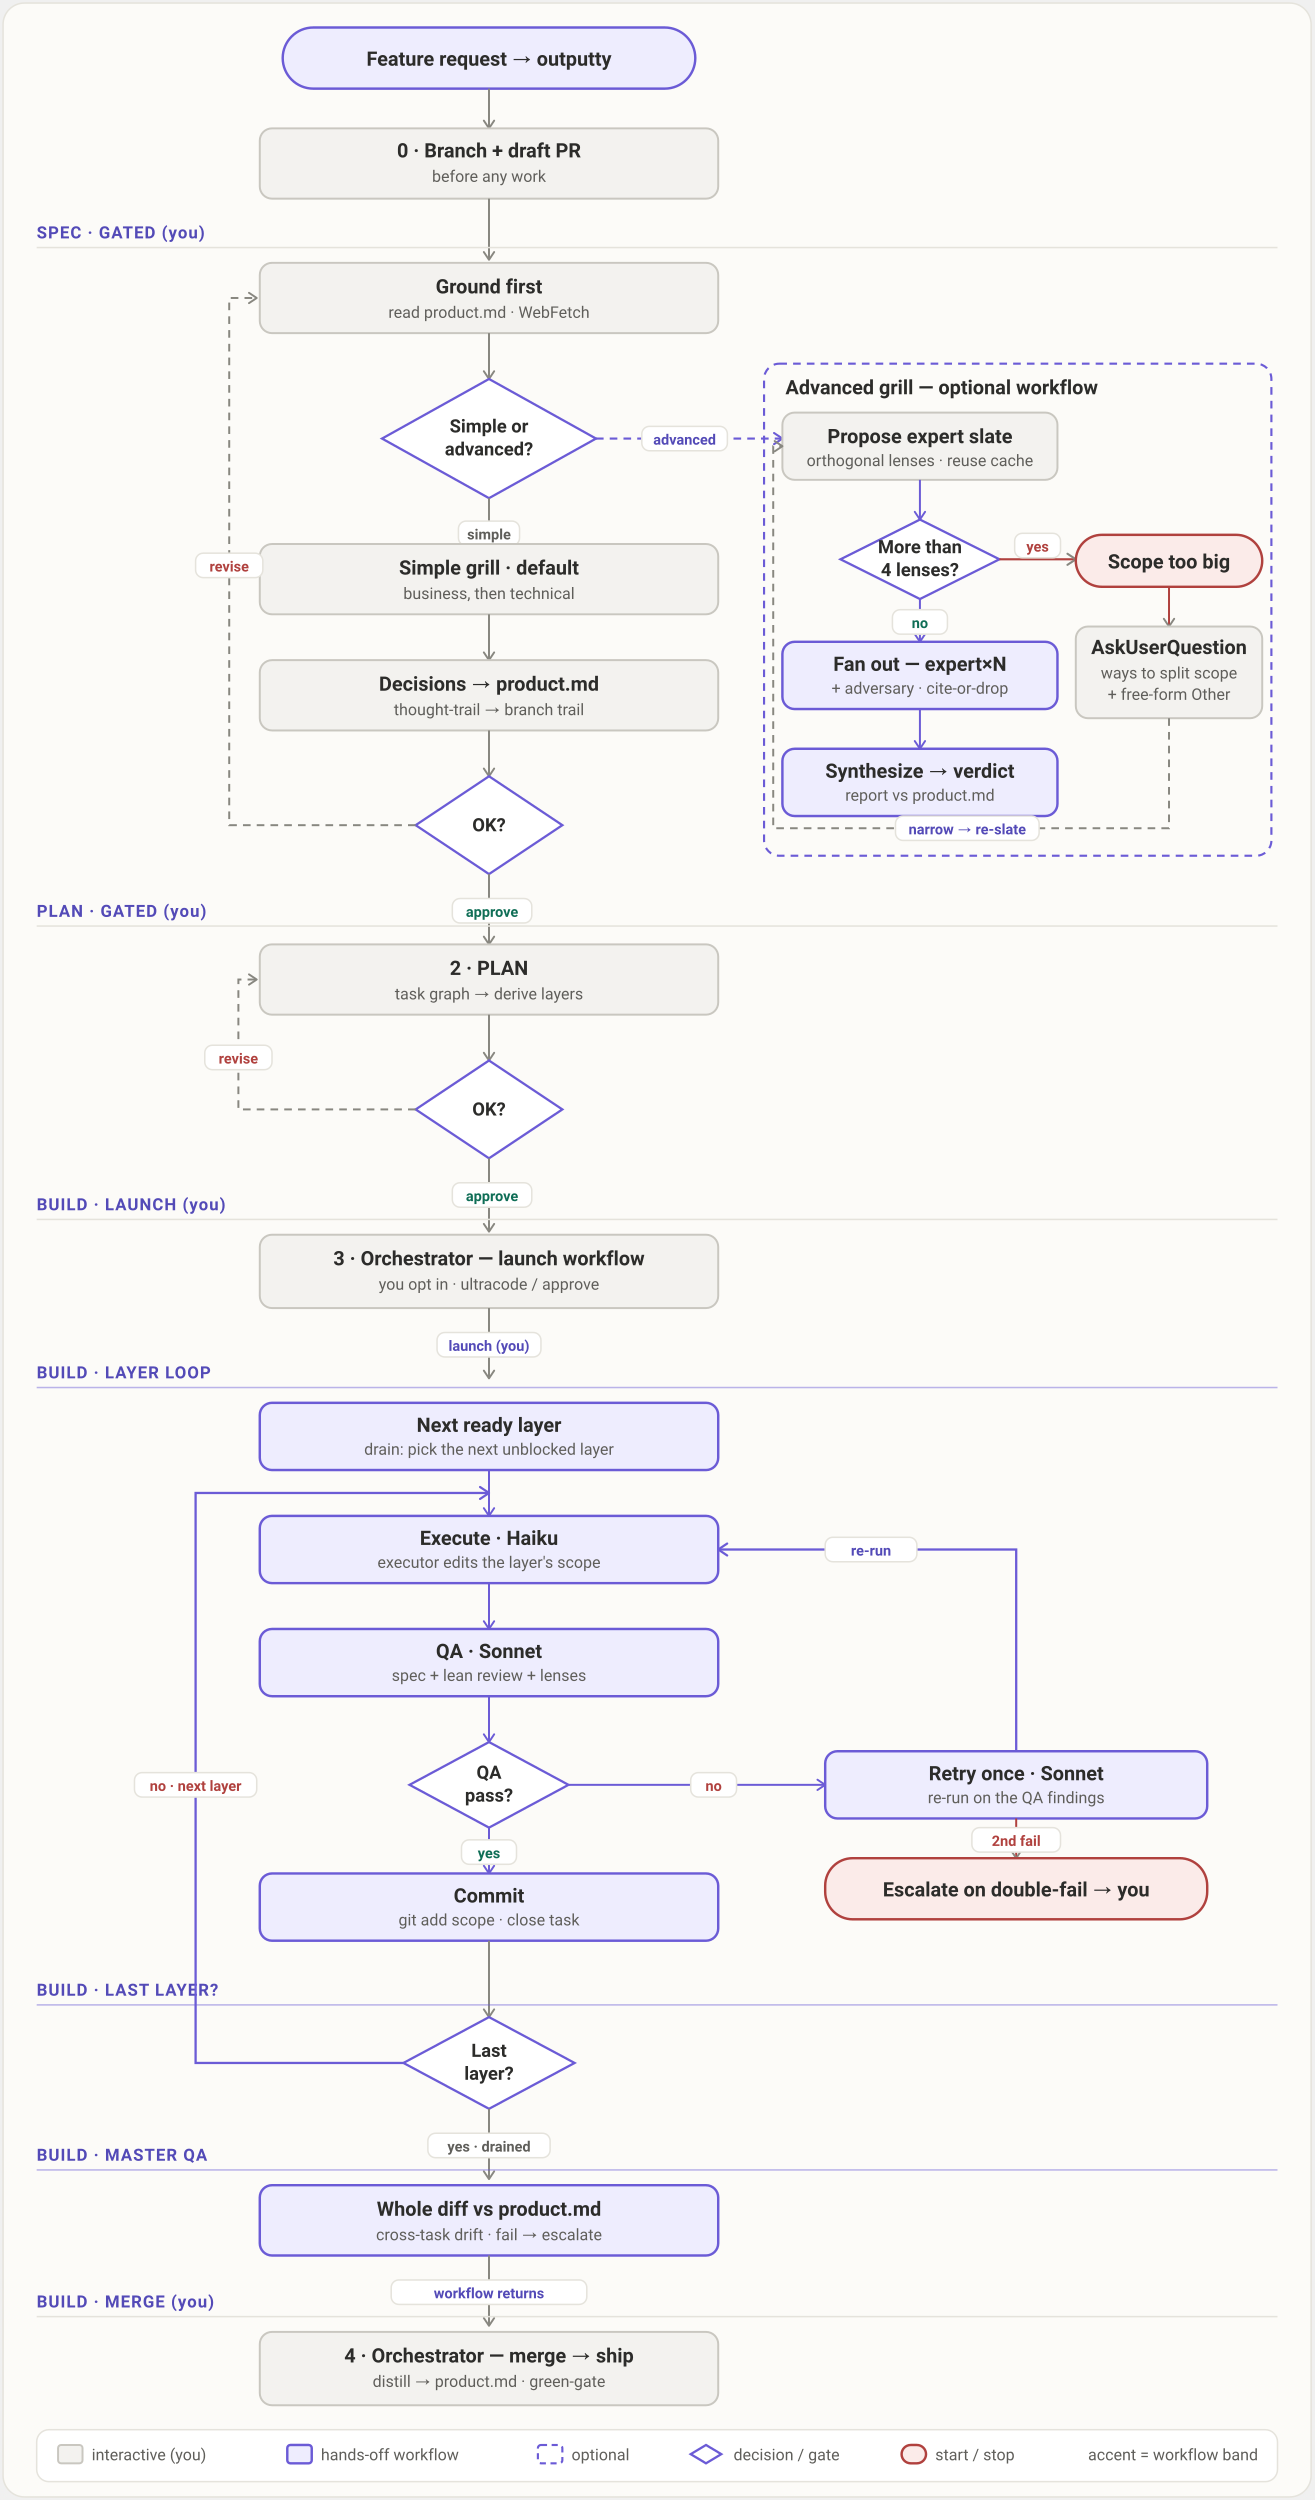
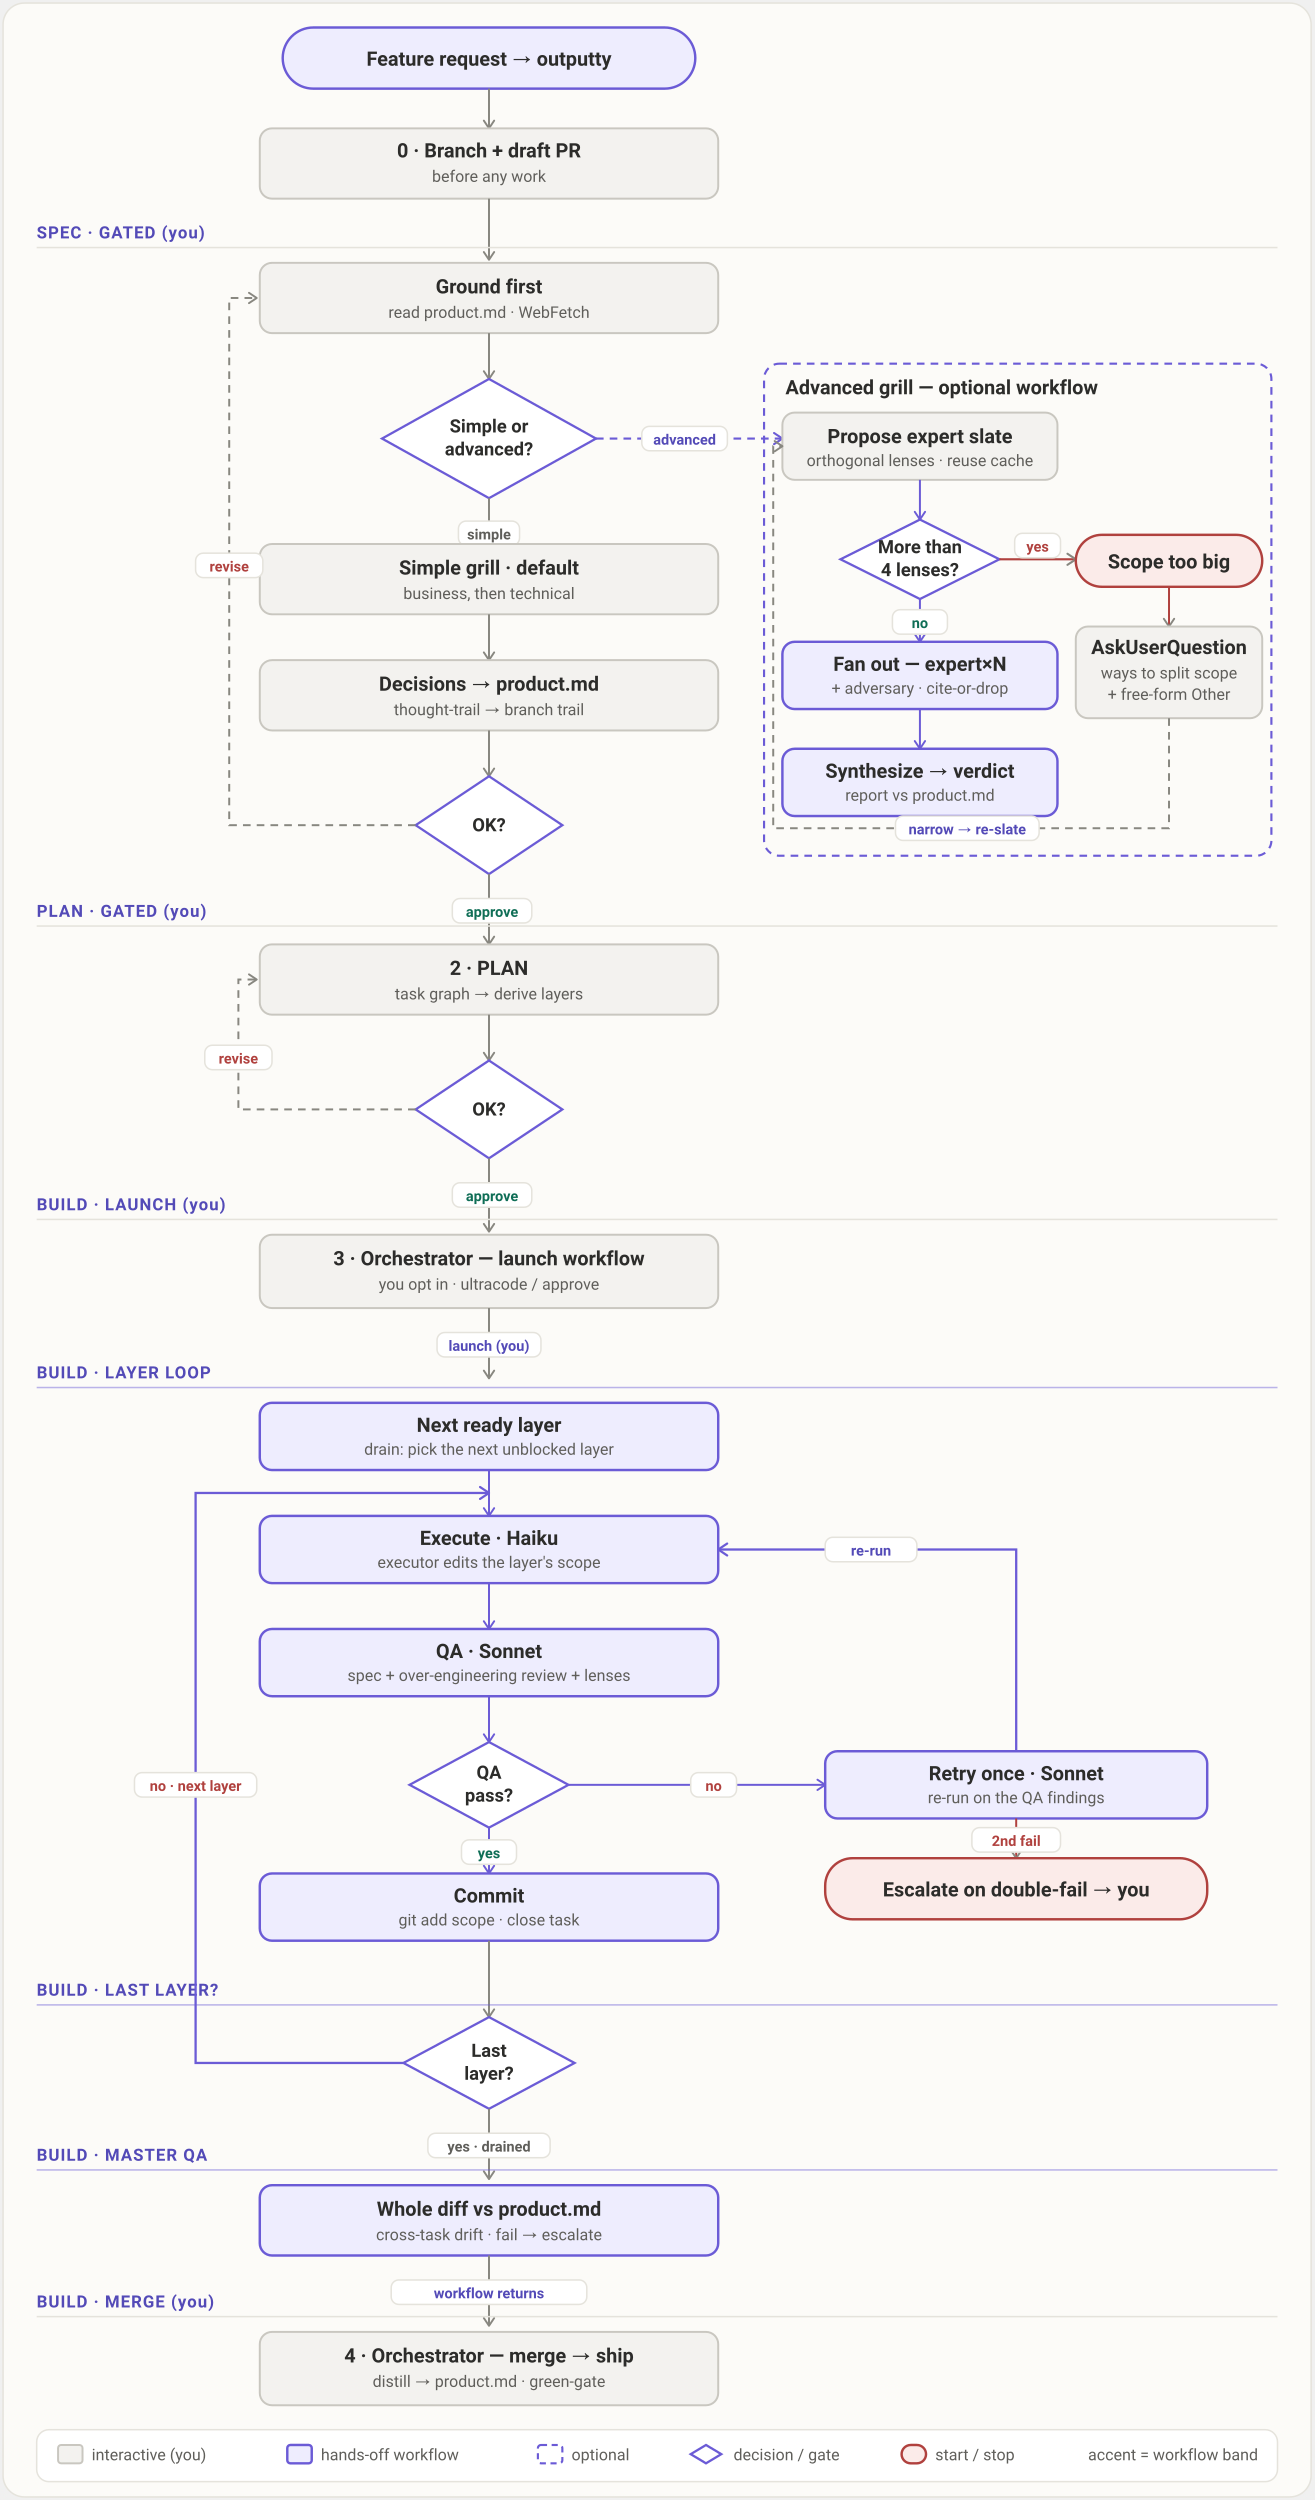
<svg xmlns="http://www.w3.org/2000/svg" width="100%" viewBox="0 0 860 1636" role="img" aria-labelledby="t d">
  <style>
  text{font-family:"Anthropic Sans",system-ui,-apple-system,"Segoe UI",Roboto,Helvetica,Arial,sans-serif}
  .th{font-size:13px;font-weight:600;fill:#2C2C2A}
  .t{font-size:12px;font-weight:600;fill:#2C2C2A}
  .ts{font-size:10.5px;font-weight:400;fill:#5F5E5A}
  .band{font-size:11px;font-weight:700;fill:#534AB7;letter-spacing:.06em}
  .chip{font-size:9.5px;font-weight:700;text-anchor:middle}
  .nbox{fill:#F3F2EF;stroke:#C9C7C0;stroke-width:1.3}
  .wfc{fill:#EEEDFE;stroke:#6B5BD6;stroke-width:1.6}
  .term{fill:#EEEDFE;stroke:#6B5BD6;stroke-width:1.6}
  .stop{fill:#FBEBE9;stroke:#B0413E;stroke-width:1.6}
  .opt{fill:none;stroke:#6B5BD6;stroke-width:1.4;stroke-dasharray:5 4}
  .dia{fill:#FFFFFF;stroke:#6B5BD6;stroke-width:1.5}
</style>
  <defs>
    <marker id="arrow" viewBox="0 0 10 10" refX="8" refY="5" markerWidth="6.5" markerHeight="6.5" orient="auto-start-reverse">
      <path d="M2 1L8 5L2 9" fill="none" stroke="#888780" stroke-width="1.5" stroke-linecap="round" stroke-linejoin="round" />
    </marker>
    <marker id="arrowp" viewBox="0 0 10 10" refX="8" refY="5" markerWidth="6.5" markerHeight="6.5" orient="auto-start-reverse">
      <path d="M2 1L8 5L2 9" fill="none" stroke="#6B5BD6" stroke-width="1.5" stroke-linecap="round" stroke-linejoin="round" />
    </marker>
  </defs>
  <rect x="2" y="2" width="856" height="1632" rx="14" fill="#FCFBF8" stroke="#E5E3DC" />
  <g id="section-intro">
    <rect class="term" x="185" y="18" width="270" height="40" rx="20" />
    <text class="th" x="320" y="43" text-anchor="middle">Feature request → outputty</text>
    <line x1="320" y1="58" x2="320" y2="84" stroke="#888780" stroke-width="1.3" marker-end="url(#arrow)" />
    <rect class="nbox" x="170" y="84" width="300" height="46" rx="8" />
    <text class="th" x="320" y="103" text-anchor="middle">0 · Branch + draft PR</text>
    <text class="ts" x="320" y="119" text-anchor="middle">before any work</text>
    <line x1="320" y1="130" x2="320" y2="170" stroke="#888780" stroke-width="1.3" marker-end="url(#arrow)" />
  </g>
  <g id="section-spec">
    <text class="band" x="24" y="156">SPEC · GATED (you)</text>
    <line x1="24" y1="162" x2="836" y2="162" stroke="#E5E3DC" stroke-width="1" />
    <rect class="nbox" x="170" y="172" width="300" height="46" rx="8" />
    <text class="th" x="320" y="192" text-anchor="middle">Ground first</text>
    <text class="ts" x="320" y="208" text-anchor="middle">read product.md · WebFetch</text>
    <line x1="320" y1="218" x2="320" y2="248" stroke="#888780" stroke-width="1.3" marker-end="url(#arrow)" />
    <polygon class="dia" points="320,248 390,287 320,326 250,287" />
    <text class="t" x="320" y="283" text-anchor="middle">Simple or</text>
    <text class="t" x="320" y="298" text-anchor="middle">advanced?</text>
    <path d="M390,287 L512,287" fill="none" stroke="#6B5BD6" stroke-width="1.4" stroke-dasharray="5 4" marker-end="url(#arrowp)" />
    <rect x="420" y="279" width="56" height="16" rx="5" fill="#FFFFFF" stroke="#E5E3DC" />
    <text class="chip" x="448" y="291" fill="#534AB7">advanced</text>
    <line x1="320" y1="326" x2="320" y2="356" stroke="#888780" stroke-width="1.3" marker-end="url(#arrow)" />
    <rect x="300" y="341" width="40" height="16" rx="5" fill="#FFFFFF" stroke="#E5E3DC" />
    <text class="chip" x="320" y="353" fill="#5F5E5A">simple</text>
    <rect class="nbox" x="170" y="356" width="300" height="46" rx="8" />
    <text class="th" x="320" y="376" text-anchor="middle">Simple grill · default</text>
    <text class="ts" x="320" y="392" text-anchor="middle">business, then technical</text>
    <line x1="320" y1="402" x2="320" y2="432" stroke="#888780" stroke-width="1.3" marker-end="url(#arrow)" />
    <rect class="opt" x="500" y="238" width="332" height="322" rx="10" />
    <text class="th" x="514" y="258" fill="#3C3489">Advanced grill — optional workflow</text>
    <rect class="nbox" x="512" y="270" width="180" height="44" rx="8" />
    <text class="th" x="602" y="290" text-anchor="middle">Propose expert slate</text>
    <text class="ts" x="602" y="305" text-anchor="middle">orthogonal lenses · reuse cache</text>
    <line x1="602" y1="314" x2="602" y2="340" stroke="#6B5BD6" stroke-width="1.3" marker-end="url(#arrowp)" />
    <polygon class="dia" points="602,340 654,366 602,392 550,366" />
    <text class="t" x="602" y="362" text-anchor="middle">More than</text>
    <text class="t" x="602" y="377" text-anchor="middle">4 lenses?</text>
    <line x1="602" y1="392" x2="602" y2="420" stroke="#6B5BD6" stroke-width="1.3" marker-end="url(#arrowp)" />
    <rect x="584" y="399" width="36" height="16" rx="5" fill="#FFFFFF" stroke="#E5E3DC" />
    <text class="chip" x="602" y="411" fill="#0F6E56">no</text>
    <rect class="wfc" x="512" y="420" width="180" height="44" rx="8" />
    <text class="th" x="602" y="439" text-anchor="middle">Fan out — expert×N</text>
    <text class="ts" x="602" y="454" text-anchor="middle">+ adversary · cite-or-drop</text>
    <line x1="602" y1="464" x2="602" y2="490" stroke="#6B5BD6" stroke-width="1.3" marker-end="url(#arrowp)" />
    <rect class="wfc" x="512" y="490" width="180" height="44" rx="8" />
    <text class="th" x="602" y="509" text-anchor="middle">Synthesize → verdict</text>
    <text class="ts" x="602" y="524" text-anchor="middle">report vs product.md</text>
    <path d="M654,366 L704,366" fill="none" stroke="#B0413E" stroke-width="1.4" marker-end="url(#arrow)" />
    <rect x="664" y="349" width="30" height="16" rx="5" fill="#FFFFFF" stroke="#E5E3DC" />
    <text class="chip" x="679" y="361" fill="#B0413E">yes</text>
    <rect class="stop" x="704" y="350" width="122" height="34" rx="17" />
    <text class="th" x="765" y="372" text-anchor="middle">Scope too big</text>
    <line x1="765" y1="384" x2="765" y2="410" stroke="#B0413E" stroke-width="1.3" marker-end="url(#arrow)" />
    <rect class="nbox" x="704" y="410" width="122" height="60" rx="8" />
    <text class="th" x="765" y="428" text-anchor="middle">AskUserQuestion</text>
    <text class="ts" x="765" y="444" text-anchor="middle">ways to split scope</text>
    <text class="ts" x="765" y="458" text-anchor="middle">+ free-form Other</text>
    <path d="M765,470 L765,542 L506,542 L506,292 L512,292" fill="none" stroke="#888780" stroke-width="1.3" stroke-dasharray="5 4" marker-end="url(#arrow)" />
    <rect x="586" y="534" width="94" height="16" rx="5" fill="#FFFFFF" stroke="#E5E3DC" />
    <text class="chip" x="633" y="546" fill="#534AB7">narrow → re-slate</text>
    <rect class="nbox" x="170" y="432" width="300" height="46" rx="8" />
    <text class="th" x="320" y="452" text-anchor="middle">Decisions → product.md</text>
    <text class="ts" x="320" y="468" text-anchor="middle">thought-trail → branch trail</text>
    <line x1="320" y1="478" x2="320" y2="508" stroke="#888780" stroke-width="1.3" marker-end="url(#arrow)" />
    <polygon class="dia" points="320,508 368,540 320,572 272,540" />
    <text class="t" x="320" y="544" text-anchor="middle">OK?</text>
    <path d="M272,540 L150,540 L150,195 L168,195" fill="none" stroke="#888780" stroke-width="1.3" stroke-dasharray="5 4" marker-end="url(#arrow)" />
    <rect x="128" y="362" width="44" height="16" rx="5" fill="#FFFFFF" stroke="#E5E3DC" />
    <text class="chip" x="150" y="374" fill="#B0413E">revise</text>
    <line x1="320" y1="572" x2="320" y2="618" stroke="#888780" stroke-width="1.3" marker-end="url(#arrow)" />
    <rect x="296" y="588" width="52" height="16" rx="5" fill="#FFFFFF" stroke="#E5E3DC" />
    <text class="chip" x="322" y="600" fill="#0F6E56">approve</text>
  </g>
  <g id="section-plan">
    <text class="band" x="24" y="600">PLAN · GATED (you)</text>
    <line x1="24" y1="606" x2="836" y2="606" stroke="#E5E3DC" stroke-width="1" />
    <rect class="nbox" x="170" y="618" width="300" height="46" rx="8" />
    <text class="th" x="320" y="638" text-anchor="middle">2 · PLAN</text>
    <text class="ts" x="320" y="654" text-anchor="middle">task graph → derive layers</text>
    <line x1="320" y1="664" x2="320" y2="694" stroke="#888780" stroke-width="1.3" marker-end="url(#arrow)" />
    <polygon class="dia" points="320,694 368,726 320,758 272,726" />
    <text class="t" x="320" y="730" text-anchor="middle">OK?</text>
    <path d="M272,726 L156,726 L156,641 L168,641" fill="none" stroke="#888780" stroke-width="1.3" stroke-dasharray="5 4" marker-end="url(#arrow)" />
    <rect x="134" y="684" width="44" height="16" rx="5" fill="#FFFFFF" stroke="#E5E3DC" />
    <text class="chip" x="156" y="696" fill="#B0413E">revise</text>
    <line x1="320" y1="758" x2="320" y2="806" stroke="#888780" stroke-width="1.3" marker-end="url(#arrow)" />
    <rect x="296" y="774" width="52" height="16" rx="5" fill="#FFFFFF" stroke="#E5E3DC" />
    <text class="chip" x="322" y="786" fill="#0F6E56">approve</text>
  </g>
  <g id="section-build-launch">
    <text class="band" x="24" y="792">BUILD · LAUNCH (you)</text>
    <line x1="24" y1="798" x2="836" y2="798" stroke="#E5E3DC" stroke-width="1" />
    <rect class="nbox" x="170" y="808" width="300" height="48" rx="8" />
    <text class="th" x="320" y="828" text-anchor="middle">3 · Orchestrator — launch workflow</text>
    <text class="ts" x="320" y="844" text-anchor="middle">you opt in · ultracode / approve</text>
    <line x1="320" y1="856" x2="320" y2="902" stroke="#888780" stroke-width="1.3" marker-end="url(#arrow)" />
    <rect x="286" y="872" width="68" height="16" rx="5" fill="#FFFFFF" stroke="#E5E3DC" />
    <text class="chip" x="320" y="884" fill="#534AB7">launch (you)</text>
  </g>
  <g id="section-build-layerloop">
    <text class="band" x="24" y="902">BUILD · LAYER LOOP</text>
    <line x1="24" y1="908" x2="836" y2="908" stroke="#6B5BD6" stroke-opacity="0.45" stroke-width="1" />
    <rect class="wfc" x="170" y="918" width="300" height="44" rx="8" />
    <text class="th" x="320" y="937" text-anchor="middle">Next ready layer</text>
    <text class="ts" x="320" y="952" text-anchor="middle">drain: pick the next unblocked layer</text>
    <line x1="320" y1="962" x2="320" y2="992" stroke="#6B5BD6" stroke-width="1.3" marker-end="url(#arrowp)" />
    <rect class="wfc" x="170" y="992" width="300" height="44" rx="8" />
    <text class="th" x="320" y="1011" text-anchor="middle">Execute · Haiku</text>
    <text class="ts" x="320" y="1026" text-anchor="middle">executor edits the layer's scope</text>
    <line x1="320" y1="1036" x2="320" y2="1066" stroke="#6B5BD6" stroke-width="1.3" marker-end="url(#arrowp)" />
    <rect class="wfc" x="170" y="1066" width="300" height="44" rx="8" />
    <text class="th" x="320" y="1085" text-anchor="middle">QA · Sonnet</text>
-     <text class="ts" x="320" y="1100" text-anchor="middle">spec + lean review + lenses</text>
+     <text class="ts" x="320" y="1100" text-anchor="middle">spec + over-engineering review + lenses</text>
    <line x1="320" y1="1110" x2="320" y2="1140" stroke="#6B5BD6" stroke-width="1.3" marker-end="url(#arrowp)" />
    <polygon class="dia" points="320,1140 372,1168 320,1196 268,1168" />
    <text class="t" x="320" y="1164" text-anchor="middle">QA</text>
    <text class="t" x="320" y="1179" text-anchor="middle">pass?</text>
    <line x1="320" y1="1196" x2="320" y2="1226" stroke="#6B5BD6" stroke-width="1.3" marker-end="url(#arrowp)" />
    <rect x="302" y="1204" width="36" height="16" rx="5" fill="#FFFFFF" stroke="#E5E3DC" />
    <text class="chip" x="320" y="1216" fill="#0F6E56">yes</text>
    <rect class="wfc" x="170" y="1226" width="300" height="44" rx="8" />
    <text class="th" x="320" y="1245" text-anchor="middle">Commit</text>
    <text class="ts" x="320" y="1260" text-anchor="middle">git add scope · close task</text>
    <path d="M372,1168 L540,1168" fill="none" stroke="#6B5BD6" stroke-width="1.3" marker-end="url(#arrowp)" />
    <rect x="452" y="1160" width="30" height="16" rx="5" fill="#FFFFFF" stroke="#E5E3DC" />
    <text class="chip" x="467" y="1172" fill="#B0413E">no</text>
    <rect class="wfc" x="540" y="1146" width="250" height="44" rx="8" />
    <text class="th" x="665" y="1165" text-anchor="middle">Retry once · Sonnet</text>
    <text class="ts" x="665" y="1180" text-anchor="middle">re-run on the QA findings</text>
    <path d="M665,1146 L665,1014 L470,1014" fill="none" stroke="#6B5BD6" stroke-width="1.5" marker-end="url(#arrowp)" />
    <rect x="540" y="1006" width="60" height="16" rx="5" fill="#FFFFFF" stroke="#E5E3DC" />
    <text class="chip" x="570" y="1018" fill="#534AB7">re-run</text>
    <path d="M665,1190 L665,1216" fill="none" stroke="#B0413E" stroke-width="1.3" marker-end="url(#arrow)" />
    <rect x="636" y="1196" width="58" height="16" rx="5" fill="#FFFFFF" stroke="#E5E3DC" />
    <text class="chip" x="665" y="1208" fill="#B0413E">2nd fail</text>
    <rect class="stop" x="540" y="1216" width="250" height="40" rx="18" />
    <text class="th" x="665" y="1241" text-anchor="middle">Escalate on double-fail → you</text>
    <line x1="320" y1="1270" x2="320" y2="1320" stroke="#888780" stroke-width="1.3" marker-end="url(#arrow)" />
  </g>
  <g id="section-build-lastlayer">
    <text class="band" x="24" y="1306">BUILD · LAST LAYER?</text>
    <line x1="24" y1="1312" x2="836" y2="1312" stroke="#6B5BD6" stroke-opacity="0.45" stroke-width="1" />
    <polygon class="dia" points="320,1320 376,1350 320,1380 264,1350" />
    <text class="t" x="320" y="1346" text-anchor="middle">Last</text>
    <text class="t" x="320" y="1361" text-anchor="middle">layer?</text>
    <path d="M264,1350 L128,1350 L128,977 L320,977" fill="none" stroke="#6B5BD6" stroke-width="1.5" marker-end="url(#arrowp)" />
    <rect x="88" y="1160" width="80" height="16" rx="5" fill="#FFFFFF" stroke="#E5E3DC" />
    <text class="chip" x="128" y="1172" fill="#B0413E">no · next layer</text>
    <line x1="320" y1="1380" x2="320" y2="1426" stroke="#888780" stroke-width="1.3" marker-end="url(#arrow)" />
    <rect x="280" y="1396" width="80" height="16" rx="5" fill="#FFFFFF" stroke="#E5E3DC" />
    <text class="chip" x="320" y="1408" fill="#5F5E5A">yes · drained</text>
  </g>
  <g id="section-build-masterqa">
    <text class="band" x="24" y="1414">BUILD · MASTER QA</text>
    <line x1="24" y1="1420" x2="836" y2="1420" stroke="#6B5BD6" stroke-opacity="0.45" stroke-width="1" />
    <rect class="wfc" x="170" y="1430" width="300" height="46" rx="8" />
    <text class="th" x="320" y="1450" text-anchor="middle">Whole diff vs product.md</text>
    <text class="ts" x="320" y="1466" text-anchor="middle">cross-task drift · fail → escalate</text>
    <line x1="320" y1="1476" x2="320" y2="1522" stroke="#888780" stroke-width="1.3" marker-end="url(#arrow)" />
    <rect x="256" y="1492" width="128" height="16" rx="5" fill="#FFFFFF" stroke="#E5E3DC" />
    <text class="chip" x="320" y="1504" fill="#534AB7">workflow returns</text>
  </g>
  <g id="section-build-merge">
    <text class="band" x="24" y="1510">BUILD · MERGE (you)</text>
    <line x1="24" y1="1516" x2="836" y2="1516" stroke="#E5E3DC" stroke-width="1" />
    <rect class="nbox" x="170" y="1526" width="300" height="48" rx="8" />
    <text class="th" x="320" y="1546" text-anchor="middle">4 · Orchestrator — merge → ship</text>
    <text class="ts" x="320" y="1562" text-anchor="middle">distill → product.md · green-gate</text>
  </g>
  <g id="legend">
    <rect x="24" y="1590" width="812" height="34" rx="8" fill="#FFFFFF" stroke="#E5E3DC" />
    <rect x="38" y="1600" width="16" height="12" rx="2" fill="#F3F2EF" stroke="#C9C7C0" stroke-width="1.3" />
    <text class="ts" x="60" y="1610" fill="#3A3A37">interactive (you)</text>
    <rect x="188" y="1600" width="16" height="12" rx="2" fill="#EEEDFE" stroke="#6B5BD6" stroke-width="1.6" />
    <text class="ts" x="210" y="1610" fill="#3A3A37">hands-off workflow</text>
    <rect x="352" y="1600" width="16" height="12" rx="2" fill="none" stroke="#6B5BD6" stroke-width="1.4" stroke-dasharray="4 3" />
    <text class="ts" x="374" y="1610" fill="#3A3A37">optional</text>
    <polygon points="462,1600 472,1606 462,1612 452,1606" fill="#FFFFFF" stroke="#6B5BD6" stroke-width="1.5" />
    <text class="ts" x="480" y="1610" fill="#3A3A37">decision / gate</text>
    <rect x="590" y="1600" width="16" height="12" rx="6" fill="#FBEBE9" stroke="#B0413E" stroke-width="1.6" />
    <text class="ts" x="612" y="1610" fill="#3A3A37">start / stop</text>
    <text class="ts" x="712" y="1610" fill="#3A3A37">accent = workflow band</text>
  </g>
</svg>
